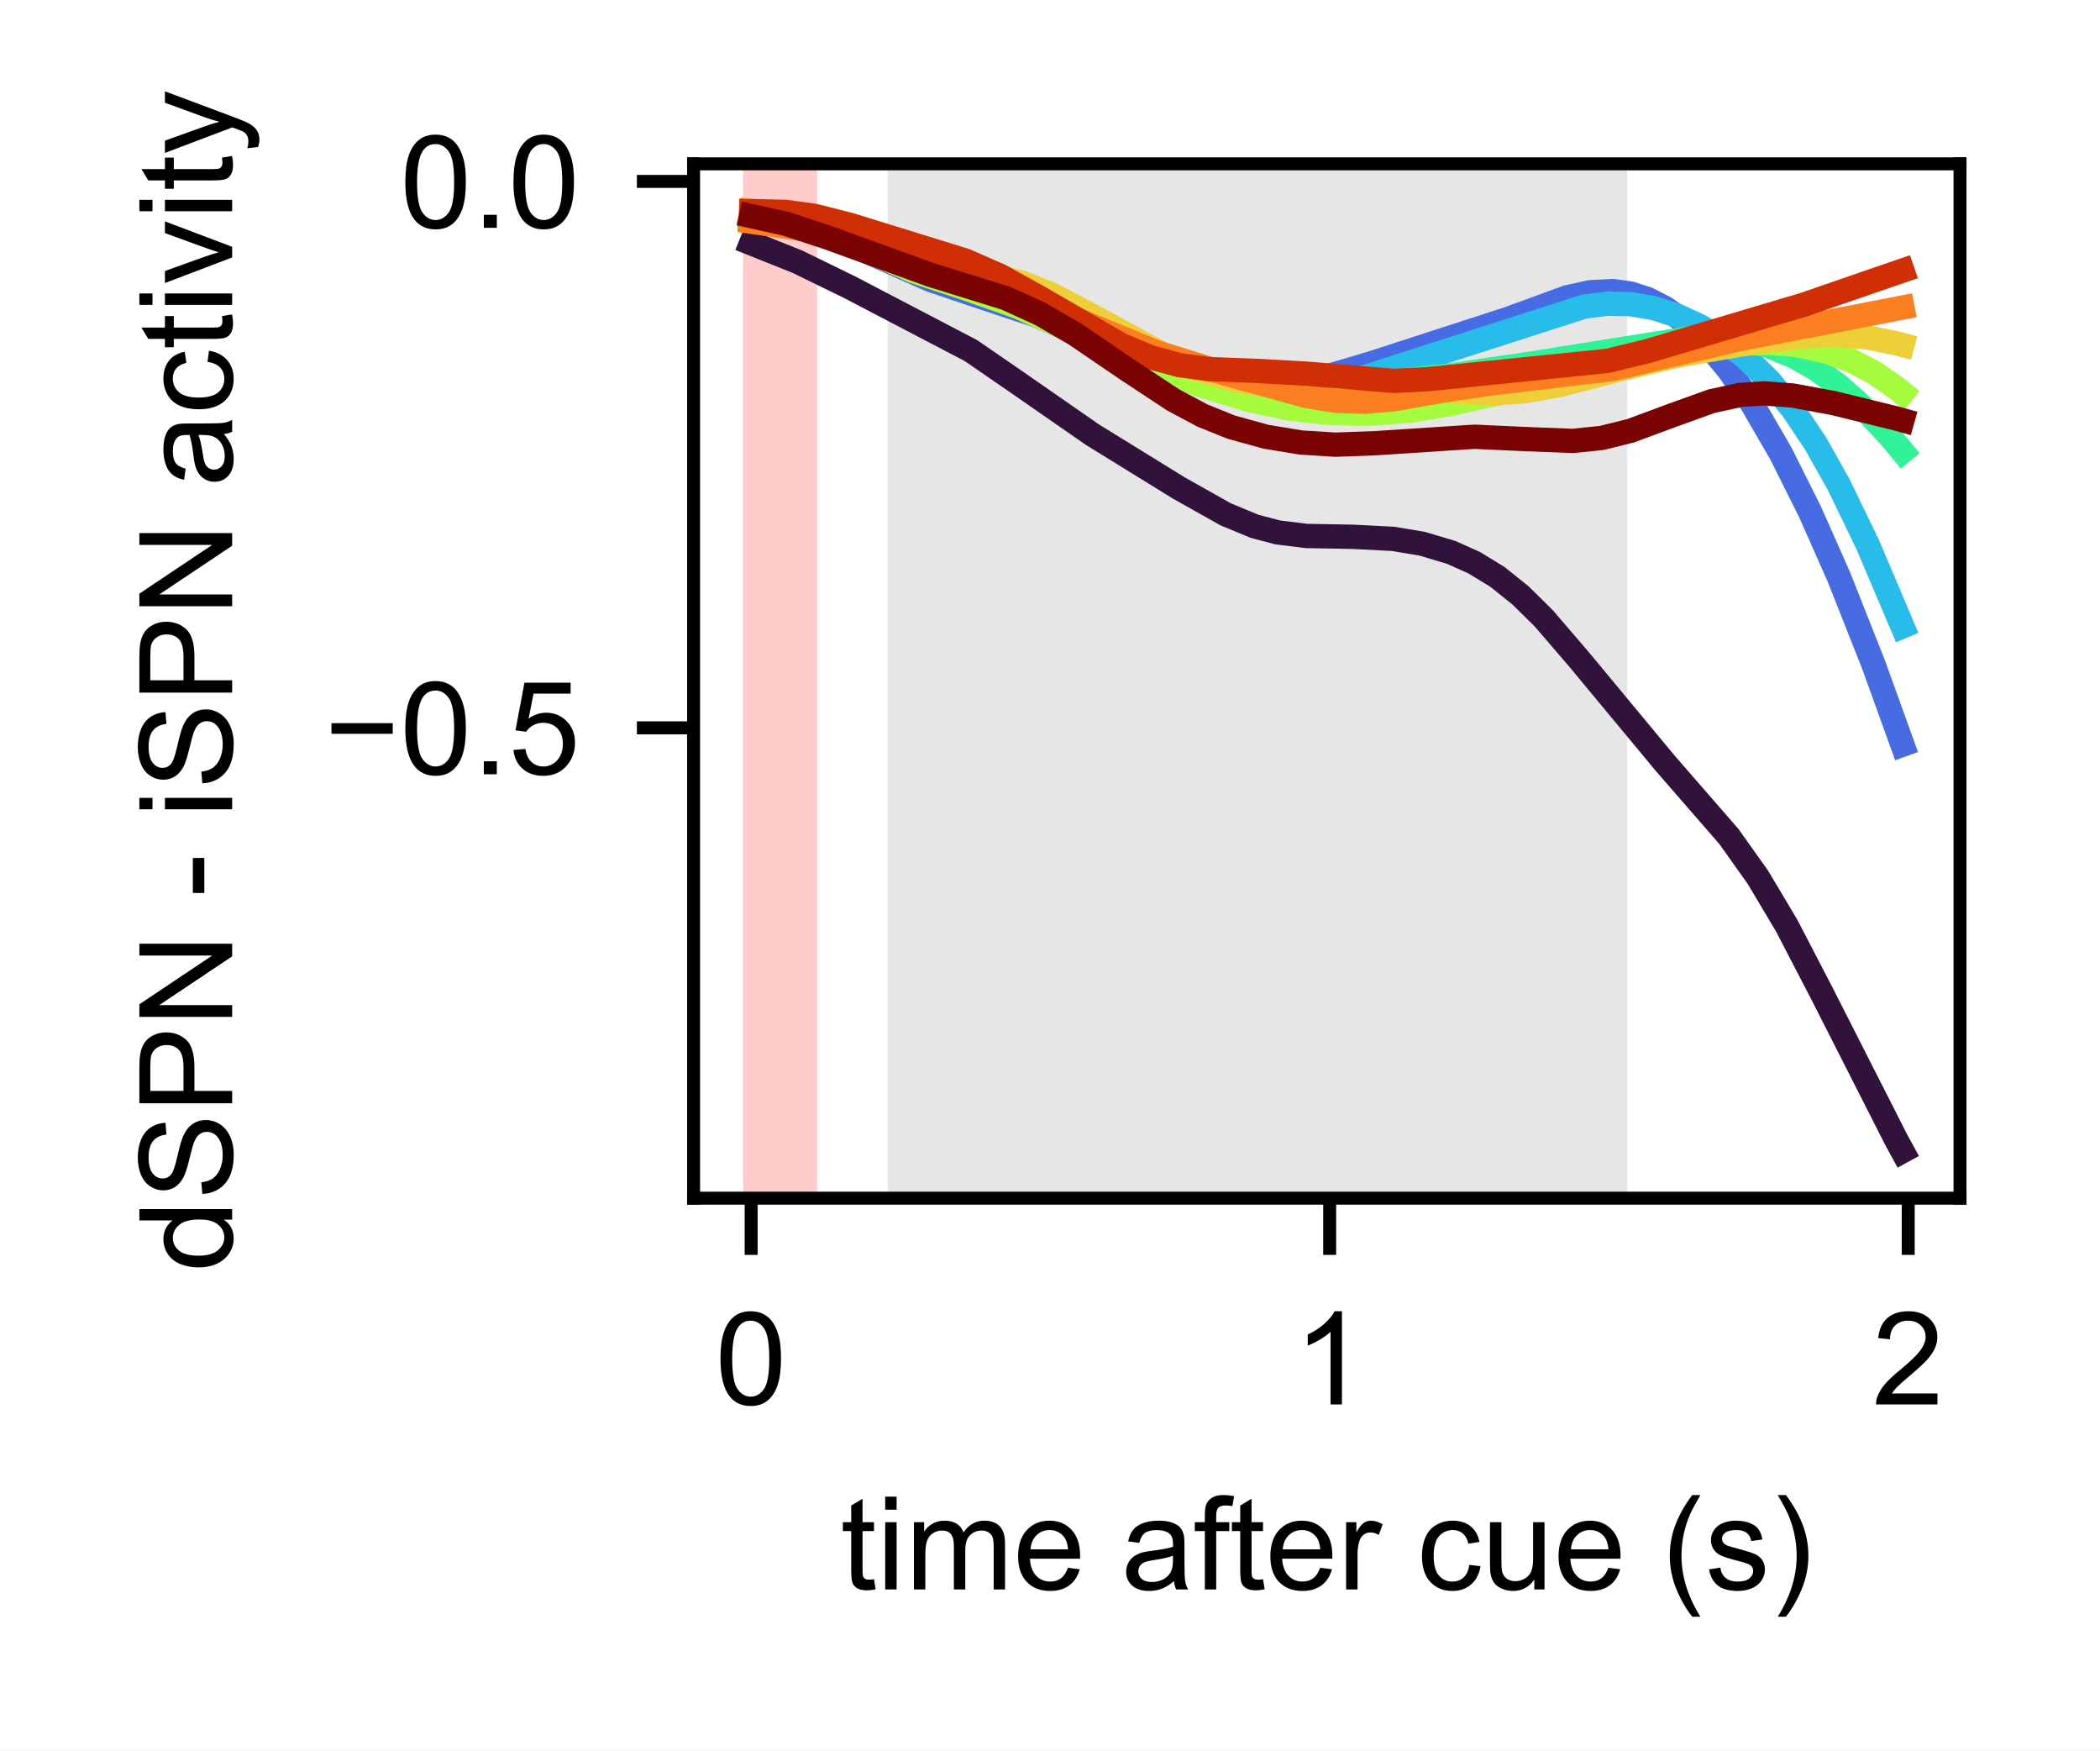
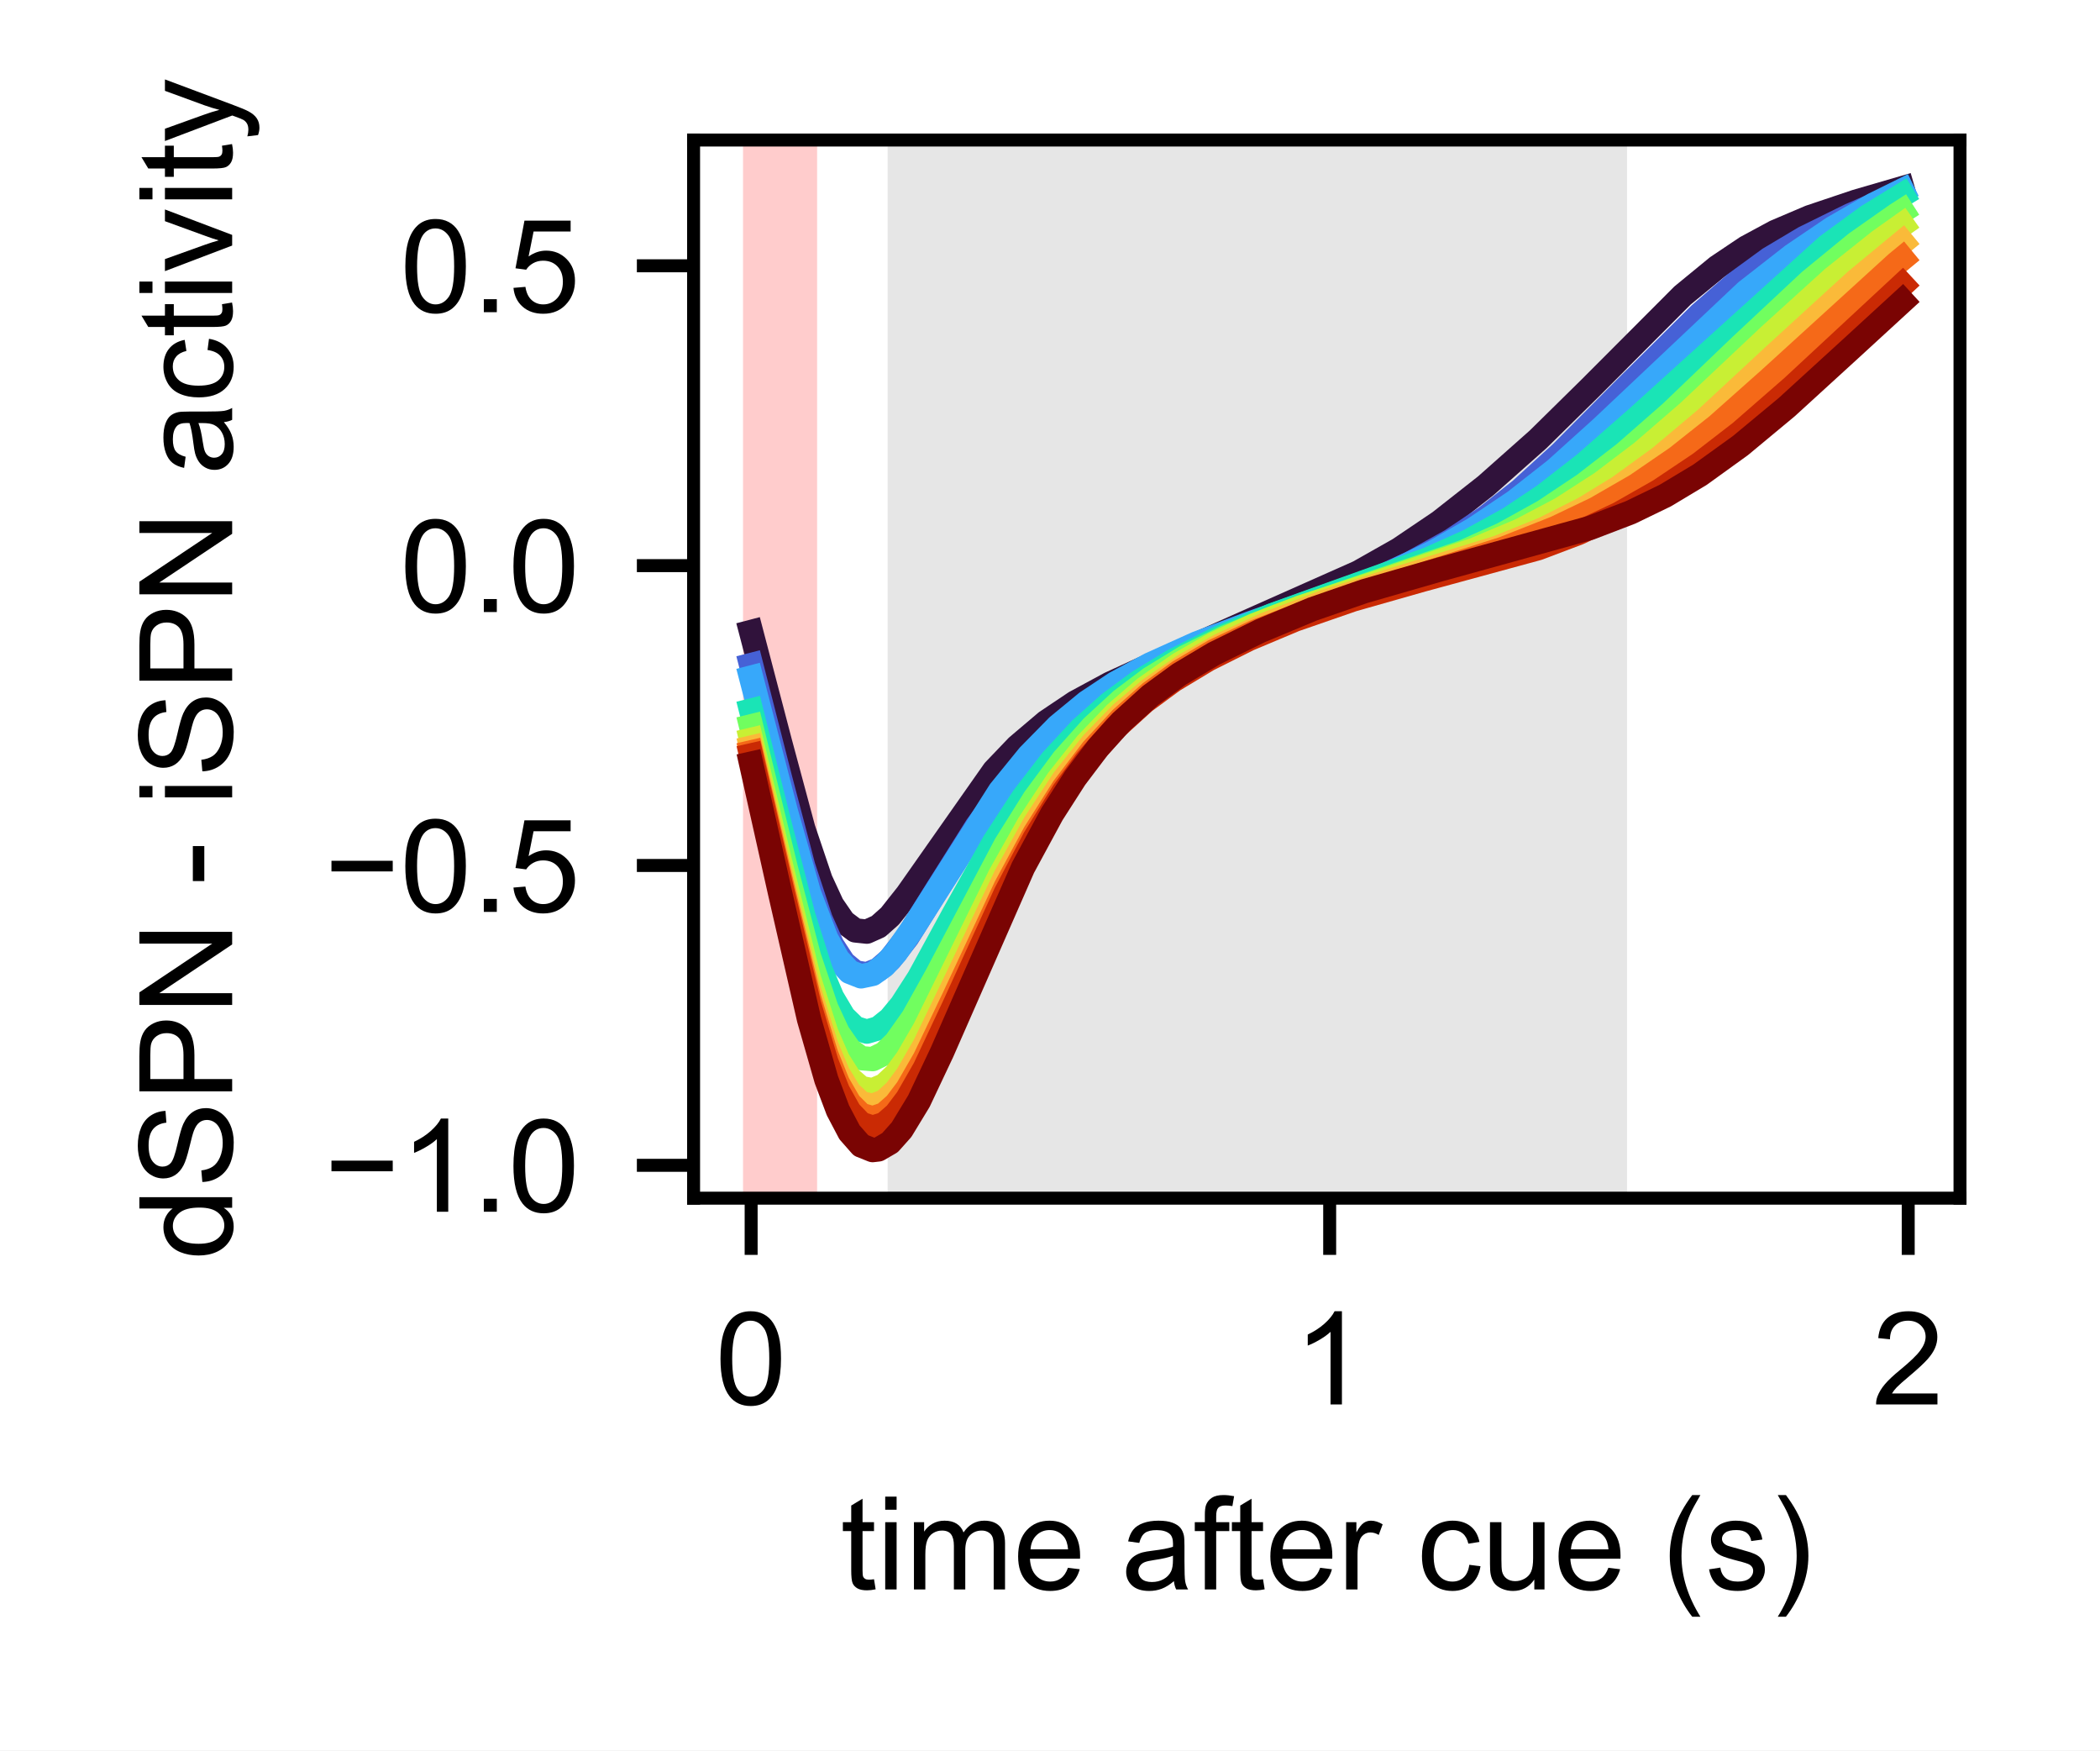
<svg xmlns="http://www.w3.org/2000/svg" xmlns:xlink="http://www.w3.org/1999/xlink" width="129.6pt" height="108pt" viewBox="0 0 129.6 108" version="1.1">
  <defs>
    <style type="text/css">*{stroke-linejoin: round; stroke-linecap: butt}</style>
  </defs>
  <g id="figure_1">
    <g id="patch_1">
      <path d="M 0 108  L 129.6 108  L 129.6 0  L 0 0  z " style="fill: #ffffff" />
    </g>
    <g id="axes_1">
      <g id="patch_2">
-         <path d="M 42.804 73.926  L 120.96 73.926  L 120.96 10.109  L 42.804 10.109  z " style="fill: #ffffff" />
+         <path d="M 42.804 73.926  L 120.96 73.926  L 120.96 8.64  L 42.804 8.64  z " style="fill: #ffffff" />
      </g>
      <g id="patch_3">
-         <path d="M 46.356 73.926  L 49.927 73.926  L 49.927 10.109  L 46.356 10.109  z " clip-path="url(#pf63a417b0a)" style="fill: #ff0000; opacity: 0.2; stroke: #ff0000; stroke-linejoin: miter" />
+         <path d="M 46.356 73.926  L 49.927 73.926  L 49.927 8.64  L 46.356 8.64  z " clip-path="url(#p6ac6e0f941)" style="fill: #ff0000; opacity: 0.2; stroke: #ff0000; stroke-linejoin: miter" />
      </g>
      <g id="patch_4">
-         <path d="M 55.282 73.926  L 99.912 73.926  L 99.912 10.109  L 55.282 10.109  z " clip-path="url(#pf63a417b0a)" style="fill: #808080; opacity: 0.2; stroke: #808080; stroke-linejoin: miter" />
+         <path d="M 55.282 73.926  L 99.912 73.926  L 99.912 8.64  L 55.282 8.64  z " clip-path="url(#p6ac6e0f941)" style="fill: #808080; opacity: 0.2; stroke: #808080; stroke-linejoin: miter" />
      </g>
      <g id="matplotlib.axis_1">
        <g id="xtick_1">
          <g id="line2d_1">
            <defs>
-               <path id="mbc9d93ae0b" d="M 0 0  L 0 3.5  " style="stroke: #000000; stroke-width: 0.8" />
-             </defs>
-             <g>
-               <use xlink:href="#mbc9d93ae0b" x="46.356" y="73.926" style="stroke: #000000; stroke-width: 0.8" />
+               <path id="md2d3ea59e6" d="M 0 0  L 0 3.5  " style="stroke: #000000; stroke-width: 0.8" />
+             </defs>
+             <g>
+               <use xlink:href="#md2d3ea59e6" x="46.356" y="73.926" style="stroke: #000000; stroke-width: 0.8" />
            </g>
          </g>
          <g id="text_1">
            <g transform="translate(44.13193 86.6525) scale(0.08 -0.08)">
              <defs>
                <path id="ArialMT-30" d="M 266 2259  Q 266 3072 433 3567  Q 600 4063 929 4331  Q 1259 4600 1759 4600  Q 2128 4600 2406 4451  Q 2684 4303 2865 4023  Q 3047 3744 3150 3342  Q 3253 2941 3253 2259  Q 3253 1453 3087 958  Q 2922 463 2592 192  Q 2263 -78 1759 -78  Q 1097 -78 719 397  Q 266 969 266 2259  z M 844 2259  Q 844 1131 1108 757  Q 1372 384 1759 384  Q 2147 384 2411 759  Q 2675 1134 2675 2259  Q 2675 3391 2411 3762  Q 2147 4134 1753 4134  Q 1366 4134 1134 3806  Q 844 3388 844 2259  z " transform="scale(0.015625)" />
              </defs>
              <use xlink:href="#ArialMT-30" />
            </g>
          </g>
        </g>
        <g id="xtick_2">
          <g id="line2d_2">
            <g>
-               <use xlink:href="#mbc9d93ae0b" x="82.06" y="73.926" style="stroke: #000000; stroke-width: 0.8" />
+               <use xlink:href="#md2d3ea59e6" x="82.06" y="73.926" style="stroke: #000000; stroke-width: 0.8" />
            </g>
          </g>
          <g id="text_2">
            <g transform="translate(79.83602 86.6525) scale(0.08 -0.08)">
              <defs>
                <path id="ArialMT-31" d="M 2384 0  L 1822 0  L 1822 3584  Q 1619 3391 1289 3197  Q 959 3003 697 2906  L 697 3450  Q 1169 3672 1522 3987  Q 1875 4303 2022 4600  L 2384 4600  L 2384 0  z " transform="scale(0.015625)" />
              </defs>
              <use xlink:href="#ArialMT-31" />
            </g>
          </g>
        </g>
        <g id="xtick_3">
          <g id="line2d_3">
            <g>
-               <use xlink:href="#mbc9d93ae0b" x="117.764" y="73.926" style="stroke: #000000; stroke-width: 0.8" />
+               <use xlink:href="#md2d3ea59e6" x="117.764" y="73.926" style="stroke: #000000; stroke-width: 0.8" />
            </g>
          </g>
          <g id="text_3">
            <g transform="translate(115.5401 86.6525) scale(0.08 -0.08)">
              <defs>
                <path id="ArialMT-32" d="M 3222 541  L 3222 0  L 194 0  Q 188 203 259 391  Q 375 700 629 1000  Q 884 1300 1366 1694  Q 2113 2306 2375 2664  Q 2638 3022 2638 3341  Q 2638 3675 2398 3904  Q 2159 4134 1775 4134  Q 1369 4134 1125 3890  Q 881 3647 878 3216  L 300 3275  Q 359 3922 746 4261  Q 1134 4600 1788 4600  Q 2447 4600 2831 4234  Q 3216 3869 3216 3328  Q 3216 3053 3103 2787  Q 2991 2522 2730 2228  Q 2469 1934 1863 1422  Q 1356 997 1212 845  Q 1069 694 975 541  L 3222 541  z " transform="scale(0.015625)" />
              </defs>
              <use xlink:href="#ArialMT-32" />
            </g>
          </g>
        </g>
        <g id="text_4">
          <g transform="translate(51.87625 98.06625) scale(0.08 -0.08)">
            <defs>
              <path id="ArialMT-74" d="M 1650 503  L 1731 6  Q 1494 -44 1306 -44  Q 1000 -44 831 53  Q 663 150 594 308  Q 525 466 525 972  L 525 2881  L 113 2881  L 113 3319  L 525 3319  L 525 4141  L 1084 4478  L 1084 3319  L 1650 3319  L 1650 2881  L 1084 2881  L 1084 941  Q 1084 700 1114 631  Q 1144 563 1211 522  Q 1278 481 1403 481  Q 1497 481 1650 503  z " transform="scale(0.015625)" />
              <path id="ArialMT-69" d="M 425 3934  L 425 4581  L 988 4581  L 988 3934  L 425 3934  z M 425 0  L 425 3319  L 988 3319  L 988 0  L 425 0  z " transform="scale(0.015625)" />
              <path id="ArialMT-6d" d="M 422 0  L 422 3319  L 925 3319  L 925 2853  Q 1081 3097 1340 3245  Q 1600 3394 1931 3394  Q 2300 3394 2536 3241  Q 2772 3088 2869 2813  Q 3263 3394 3894 3394  Q 4388 3394 4653 3120  Q 4919 2847 4919 2278  L 4919 0  L 4359 0  L 4359 2091  Q 4359 2428 4304 2576  Q 4250 2725 4106 2815  Q 3963 2906 3769 2906  Q 3419 2906 3187 2673  Q 2956 2441 2956 1928  L 2956 0  L 2394 0  L 2394 2156  Q 2394 2531 2256 2718  Q 2119 2906 1806 2906  Q 1569 2906 1367 2781  Q 1166 2656 1075 2415  Q 984 2175 984 1722  L 984 0  L 422 0  z " transform="scale(0.015625)" />
              <path id="ArialMT-65" d="M 2694 1069  L 3275 997  Q 3138 488 2766 206  Q 2394 -75 1816 -75  Q 1088 -75 661 373  Q 234 822 234 1631  Q 234 2469 665 2931  Q 1097 3394 1784 3394  Q 2450 3394 2872 2941  Q 3294 2488 3294 1666  Q 3294 1616 3291 1516  L 816 1516  Q 847 969 1125 678  Q 1403 388 1819 388  Q 2128 388 2347 550  Q 2566 713 2694 1069  z M 847 1978  L 2700 1978  Q 2663 2397 2488 2606  Q 2219 2931 1791 2931  Q 1403 2931 1139 2672  Q 875 2413 847 1978  z " transform="scale(0.015625)" />
              <path id="ArialMT-20" transform="scale(0.015625)" />
              <path id="ArialMT-61" d="M 2588 409  Q 2275 144 1986 34  Q 1697 -75 1366 -75  Q 819 -75 525 192  Q 231 459 231 875  Q 231 1119 342 1320  Q 453 1522 633 1644  Q 813 1766 1038 1828  Q 1203 1872 1538 1913  Q 2219 1994 2541 2106  Q 2544 2222 2544 2253  Q 2544 2597 2384 2738  Q 2169 2928 1744 2928  Q 1347 2928 1158 2789  Q 969 2650 878 2297  L 328 2372  Q 403 2725 575 2942  Q 747 3159 1072 3276  Q 1397 3394 1825 3394  Q 2250 3394 2515 3294  Q 2781 3194 2906 3042  Q 3031 2891 3081 2659  Q 3109 2516 3109 2141  L 3109 1391  Q 3109 606 3145 398  Q 3181 191 3288 0  L 2700 0  Q 2613 175 2588 409  z M 2541 1666  Q 2234 1541 1622 1453  Q 1275 1403 1131 1340  Q 988 1278 909 1158  Q 831 1038 831 891  Q 831 666 1001 516  Q 1172 366 1500 366  Q 1825 366 2078 508  Q 2331 650 2450 897  Q 2541 1088 2541 1459  L 2541 1666  z " transform="scale(0.015625)" />
              <path id="ArialMT-66" d="M 556 0  L 556 2881  L 59 2881  L 59 3319  L 556 3319  L 556 3672  Q 556 4006 616 4169  Q 697 4388 901 4523  Q 1106 4659 1475 4659  Q 1713 4659 2000 4603  L 1916 4113  Q 1741 4144 1584 4144  Q 1328 4144 1222 4034  Q 1116 3925 1116 3625  L 1116 3319  L 1763 3319  L 1763 2881  L 1116 2881  L 1116 0  L 556 0  z " transform="scale(0.015625)" />
              <path id="ArialMT-72" d="M 416 0  L 416 3319  L 922 3319  L 922 2816  Q 1116 3169 1280 3281  Q 1444 3394 1641 3394  Q 1925 3394 2219 3213  L 2025 2691  Q 1819 2813 1613 2813  Q 1428 2813 1281 2702  Q 1134 2591 1072 2394  Q 978 2094 978 1738  L 978 0  L 416 0  z " transform="scale(0.015625)" />
              <path id="ArialMT-63" d="M 2588 1216  L 3141 1144  Q 3050 572 2676 248  Q 2303 -75 1759 -75  Q 1078 -75 664 370  Q 250 816 250 1647  Q 250 2184 428 2587  Q 606 2991 970 3192  Q 1334 3394 1763 3394  Q 2303 3394 2647 3120  Q 2991 2847 3088 2344  L 2541 2259  Q 2463 2594 2264 2762  Q 2066 2931 1784 2931  Q 1359 2931 1093 2626  Q 828 2322 828 1663  Q 828 994 1084 691  Q 1341 388 1753 388  Q 2084 388 2306 591  Q 2528 794 2588 1216  z " transform="scale(0.015625)" />
              <path id="ArialMT-75" d="M 2597 0  L 2597 488  Q 2209 -75 1544 -75  Q 1250 -75 995 37  Q 741 150 617 320  Q 494 491 444 738  Q 409 903 409 1263  L 409 3319  L 972 3319  L 972 1478  Q 972 1038 1006 884  Q 1059 663 1231 536  Q 1403 409 1656 409  Q 1909 409 2131 539  Q 2353 669 2445 892  Q 2538 1116 2538 1541  L 2538 3319  L 3100 3319  L 3100 0  L 2597 0  z " transform="scale(0.015625)" />
              <path id="ArialMT-28" d="M 1497 -1347  Q 1031 -759 709 28  Q 388 816 388 1659  Q 388 2403 628 3084  Q 909 3875 1497 4659  L 1900 4659  Q 1522 4009 1400 3731  Q 1209 3300 1100 2831  Q 966 2247 966 1656  Q 966 153 1900 -1347  L 1497 -1347  z " transform="scale(0.015625)" />
              <path id="ArialMT-73" d="M 197 991  L 753 1078  Q 800 744 1014 566  Q 1228 388 1613 388  Q 2000 388 2187 545  Q 2375 703 2375 916  Q 2375 1106 2209 1216  Q 2094 1291 1634 1406  Q 1016 1563 777 1677  Q 538 1791 414 1992  Q 291 2194 291 2438  Q 291 2659 392 2848  Q 494 3038 669 3163  Q 800 3259 1026 3326  Q 1253 3394 1513 3394  Q 1903 3394 2198 3281  Q 2494 3169 2634 2976  Q 2775 2784 2828 2463  L 2278 2388  Q 2241 2644 2061 2787  Q 1881 2931 1553 2931  Q 1166 2931 1000 2803  Q 834 2675 834 2503  Q 834 2394 903 2306  Q 972 2216 1119 2156  Q 1203 2125 1616 2013  Q 2213 1853 2448 1751  Q 2684 1650 2818 1456  Q 2953 1263 2953 975  Q 2953 694 2789 445  Q 2625 197 2315 61  Q 2006 -75 1616 -75  Q 969 -75 630 194  Q 291 463 197 991  z " transform="scale(0.015625)" />
              <path id="ArialMT-29" d="M 791 -1347  L 388 -1347  Q 1322 153 1322 1656  Q 1322 2244 1188 2822  Q 1081 3291 891 3722  Q 769 4003 388 4659  L 791 4659  Q 1378 3875 1659 3084  Q 1900 2403 1900 1659  Q 1900 816 1576 28  Q 1253 -759 791 -1347  z " transform="scale(0.015625)" />
            </defs>
            <use xlink:href="#ArialMT-74" />
            <use xlink:href="#ArialMT-69" transform="translate(27.7832 0)" />
            <use xlink:href="#ArialMT-6d" transform="translate(50 0)" />
            <use xlink:href="#ArialMT-65" transform="translate(133.3008 0)" />
            <use xlink:href="#ArialMT-20" transform="translate(188.916 0)" />
            <use xlink:href="#ArialMT-61" transform="translate(216.6992 0)" />
            <use xlink:href="#ArialMT-66" transform="translate(272.3145 0)" />
            <use xlink:href="#ArialMT-74" transform="translate(300.0977 0)" />
            <use xlink:href="#ArialMT-65" transform="translate(327.8809 0)" />
            <use xlink:href="#ArialMT-72" transform="translate(383.4961 0)" />
            <use xlink:href="#ArialMT-20" transform="translate(416.7969 0)" />
            <use xlink:href="#ArialMT-63" transform="translate(444.5801 0)" />
            <use xlink:href="#ArialMT-75" transform="translate(494.5801 0)" />
            <use xlink:href="#ArialMT-65" transform="translate(550.1953 0)" />
            <use xlink:href="#ArialMT-20" transform="translate(605.8105 0)" />
            <use xlink:href="#ArialMT-28" transform="translate(633.5938 0)" />
            <use xlink:href="#ArialMT-73" transform="translate(666.8945 0)" />
            <use xlink:href="#ArialMT-29" transform="translate(716.8945 0)" />
          </g>
        </g>
      </g>
      <g id="matplotlib.axis_2">
        <g id="ytick_1">
          <g id="line2d_4">
            <defs>
-               <path id="m8809767bbf" d="M 0 0  L -3.5 0  " style="stroke: #000000; stroke-width: 0.8" />
-             </defs>
-             <g>
-               <use xlink:href="#m8809767bbf" x="42.804" y="44.908" style="stroke: #000000; stroke-width: 0.8" />
+               <path id="m519d522869" d="M 0 0  L -3.5 0  " style="stroke: #000000; stroke-width: 0.8" />
+             </defs>
+             <g>
+               <use xlink:href="#m519d522869" x="42.804" y="71.899" style="stroke: #000000; stroke-width: 0.8" />
            </g>
          </g>
          <g id="text_5">
-             <g transform="translate(20.01125 47.77092) scale(0.08 -0.08)">
+             <g transform="translate(20.01125 74.76216) scale(0.08 -0.08)">
              <defs>
                <path id="ArialMT-2212" d="M 3381 1997  L 356 1997  L 356 2522  L 3381 2522  L 3381 1997  z " transform="scale(0.015625)" />
                <path id="ArialMT-2e" d="M 581 0  L 581 641  L 1222 641  L 1222 0  L 581 0  z " transform="scale(0.015625)" />
+               </defs>
+               <use xlink:href="#ArialMT-2212" />
+               <use xlink:href="#ArialMT-31" transform="translate(58.39844 0)" />
+               <use xlink:href="#ArialMT-2e" transform="translate(114.0137 0)" />
+               <use xlink:href="#ArialMT-30" transform="translate(141.7969 0)" />
+             </g>
+           </g>
+         </g>
+         <g id="ytick_2">
+           <g id="line2d_5">
+             <g>
+               <use xlink:href="#m519d522869" x="42.804" y="53.399" style="stroke: #000000; stroke-width: 0.8" />
+             </g>
+           </g>
+           <g id="text_6">
+             <g transform="translate(20.01125 56.26186) scale(0.08 -0.08)">
+               <defs>
                <path id="ArialMT-35" d="M 266 1200  L 856 1250  Q 922 819 1161 601  Q 1400 384 1738 384  Q 2144 384 2425 690  Q 2706 997 2706 1503  Q 2706 1984 2436 2262  Q 2166 2541 1728 2541  Q 1456 2541 1237 2417  Q 1019 2294 894 2097  L 366 2166  L 809 4519  L 3088 4519  L 3088 3981  L 1259 3981  L 1013 2750  Q 1425 3038 1878 3038  Q 2478 3038 2890 2622  Q 3303 2206 3303 1553  Q 3303 931 2941 478  Q 2500 -78 1738 -78  Q 1113 -78 717 272  Q 322 622 266 1200  z " transform="scale(0.015625)" />
              </defs>
              <use xlink:href="#ArialMT-2212" />
              <use xlink:href="#ArialMT-30" transform="translate(58.39844 0)" />
              <use xlink:href="#ArialMT-2e" transform="translate(114.0137 0)" />
              <use xlink:href="#ArialMT-35" transform="translate(141.7969 0)" />
            </g>
          </g>
        </g>
-         <g id="ytick_2">
-           <g id="line2d_5">
-             <g>
-               <use xlink:href="#m8809767bbf" x="42.804" y="11.192" style="stroke: #000000; stroke-width: 0.8" />
-             </g>
-           </g>
-           <g id="text_6">
-             <g transform="translate(24.68375 14.05484) scale(0.08 -0.08)">
+         <g id="ytick_3">
+           <g id="line2d_6">
+             <g>
+               <use xlink:href="#m519d522869" x="42.804" y="34.898" style="stroke: #000000; stroke-width: 0.8" />
+             </g>
+           </g>
+           <g id="text_7">
+             <g transform="translate(24.68375 37.76155) scale(0.08 -0.08)">
              <use xlink:href="#ArialMT-30" />
              <use xlink:href="#ArialMT-2e" transform="translate(55.61523 0)" />
              <use xlink:href="#ArialMT-30" transform="translate(83.39844 0)" />
            </g>
          </g>
        </g>
-         <g id="text_7">
-           <g transform="translate(14.3275 78.47055) rotate(-90) scale(0.08 -0.08)">
+         <g id="ytick_4">
+           <g id="line2d_7">
+             <g>
+               <use xlink:href="#m519d522869" x="42.804" y="16.398" style="stroke: #000000; stroke-width: 0.8" />
+             </g>
+           </g>
+           <g id="text_8">
+             <g transform="translate(24.68375 19.26124) scale(0.08 -0.08)">
+               <use xlink:href="#ArialMT-30" />
+               <use xlink:href="#ArialMT-2e" transform="translate(55.61523 0)" />
+               <use xlink:href="#ArialMT-35" transform="translate(83.39844 0)" />
+             </g>
+           </g>
+         </g>
+         <g id="text_9">
+           <g transform="translate(14.3275 77.73625) rotate(-90) scale(0.08 -0.08)">
            <defs>
              <path id="ArialMT-64" d="M 2575 0  L 2575 419  Q 2259 -75 1647 -75  Q 1250 -75 917 144  Q 584 363 401 755  Q 219 1147 219 1656  Q 219 2153 384 2558  Q 550 2963 881 3178  Q 1213 3394 1622 3394  Q 1922 3394 2156 3267  Q 2391 3141 2538 2938  L 2538 4581  L 3097 4581  L 3097 0  L 2575 0  z M 797 1656  Q 797 1019 1065 703  Q 1334 388 1700 388  Q 2069 388 2326 689  Q 2584 991 2584 1609  Q 2584 2291 2321 2609  Q 2059 2928 1675 2928  Q 1300 2928 1048 2622  Q 797 2316 797 1656  z " transform="scale(0.015625)" />
              <path id="ArialMT-53" d="M 288 1472  L 859 1522  Q 900 1178 1048 958  Q 1197 738 1509 602  Q 1822 466 2213 466  Q 2559 466 2825 569  Q 3091 672 3220 851  Q 3350 1031 3350 1244  Q 3350 1459 3225 1620  Q 3100 1781 2813 1891  Q 2628 1963 1997 2114  Q 1366 2266 1113 2400  Q 784 2572 623 2826  Q 463 3081 463 3397  Q 463 3744 659 4045  Q 856 4347 1234 4503  Q 1613 4659 2075 4659  Q 2584 4659 2973 4495  Q 3363 4331 3572 4012  Q 3781 3694 3797 3291  L 3216 3247  Q 3169 3681 2898 3903  Q 2628 4125 2100 4125  Q 1550 4125 1298 3923  Q 1047 3722 1047 3438  Q 1047 3191 1225 3031  Q 1400 2872 2139 2705  Q 2878 2538 3153 2413  Q 3553 2228 3743 1945  Q 3934 1663 3934 1294  Q 3934 928 3725 604  Q 3516 281 3123 101  Q 2731 -78 2241 -78  Q 1619 -78 1198 103  Q 778 284 539 648  Q 300 1013 288 1472  z " transform="scale(0.015625)" />
              <path id="ArialMT-50" d="M 494 0  L 494 4581  L 2222 4581  Q 2678 4581 2919 4538  Q 3256 4481 3484 4323  Q 3713 4166 3852 3881  Q 3991 3597 3991 3256  Q 3991 2672 3619 2267  Q 3247 1863 2275 1863  L 1100 1863  L 1100 0  L 494 0  z M 1100 2403  L 2284 2403  Q 2872 2403 3119 2622  Q 3366 2841 3366 3238  Q 3366 3525 3220 3729  Q 3075 3934 2838 4000  Q 2684 4041 2272 4041  L 1100 4041  L 1100 2403  z " transform="scale(0.015625)" />
              <path id="ArialMT-4e" d="M 488 0  L 488 4581  L 1109 4581  L 3516 984  L 3516 4581  L 4097 4581  L 4097 0  L 3475 0  L 1069 3600  L 1069 0  L 488 0  z " transform="scale(0.015625)" />
              <path id="ArialMT-2d" d="M 203 1375  L 203 1941  L 1931 1941  L 1931 1375  L 203 1375  z " transform="scale(0.015625)" />
              <path id="ArialMT-76" d="M 1344 0  L 81 3319  L 675 3319  L 1388 1331  Q 1503 1009 1600 663  Q 1675 925 1809 1294  L 2547 3319  L 3125 3319  L 1869 0  L 1344 0  z " transform="scale(0.015625)" />
              <path id="ArialMT-79" d="M 397 -1278  L 334 -750  Q 519 -800 656 -800  Q 844 -800 956 -737  Q 1069 -675 1141 -563  Q 1194 -478 1313 -144  Q 1328 -97 1363 -6  L 103 3319  L 709 3319  L 1400 1397  Q 1534 1031 1641 628  Q 1738 1016 1872 1384  L 2581 3319  L 3144 3319  L 1881 -56  Q 1678 -603 1566 -809  Q 1416 -1088 1222 -1217  Q 1028 -1347 759 -1347  Q 597 -1347 397 -1278  z " transform="scale(0.015625)" />
            </defs>
            <use xlink:href="#ArialMT-64" />
            <use xlink:href="#ArialMT-53" transform="translate(55.61523 0)" />
            <use xlink:href="#ArialMT-50" transform="translate(122.3145 0)" />
            <use xlink:href="#ArialMT-4e" transform="translate(189.0137 0)" />
            <use xlink:href="#ArialMT-20" transform="translate(261.2305 0)" />
            <use xlink:href="#ArialMT-2d" transform="translate(289.0137 0)" />
            <use xlink:href="#ArialMT-20" transform="translate(322.3145 0)" />
            <use xlink:href="#ArialMT-69" transform="translate(350.0977 0)" />
            <use xlink:href="#ArialMT-53" transform="translate(372.3145 0)" />
            <use xlink:href="#ArialMT-50" transform="translate(439.0137 0)" />
            <use xlink:href="#ArialMT-4e" transform="translate(505.7129 0)" />
            <use xlink:href="#ArialMT-20" transform="translate(577.9297 0)" />
            <use xlink:href="#ArialMT-61" transform="translate(605.7129 0)" />
            <use xlink:href="#ArialMT-63" transform="translate(661.3281 0)" />
            <use xlink:href="#ArialMT-74" transform="translate(711.3281 0)" />
            <use xlink:href="#ArialMT-69" transform="translate(739.1113 0)" />
            <use xlink:href="#ArialMT-76" transform="translate(761.3281 0)" />
            <use xlink:href="#ArialMT-69" transform="translate(811.3281 0)" />
            <use xlink:href="#ArialMT-74" transform="translate(833.5449 0)" />
            <use xlink:href="#ArialMT-79" transform="translate(861.3281 0)" />
          </g>
        </g>
      </g>
-       <g id="line2d_6">
-         <path d="M 46.356 15.005  L 49.213 16.148  L 52.426 17.716  L 59.924 21.633  L 62.78 23.599  L 67.422 26.821  L 72.777 30.123  L 75.634 31.73  L 77.419 32.471  L 78.847 32.849  L 80.632 33.069  L 83.489 33.119  L 85.988 33.249  L 87.773 33.548  L 89.558 34.081  L 90.986 34.721  L 92.415 35.596  L 93.843 36.741  L 95.271 38.15  L 97.413 40.642  L 102.769 47.095  L 106.696 51.609  L 108.481 54.118  L 110.267 57.114  L 112.409 61.239  L 117.05 70.373  L 117.407 71.025  L 117.407 71.025  " clip-path="url(#pf63a417b0a)" style="fill: none; stroke: #30123b; stroke-width: 1.5; stroke-linecap: square" />
-       </g>
-       <g id="line2d_7">
-         <path d="M 46.356 13.23  L 48.856 13.745  L 50.998 14.441  L 53.497 15.53  L 57.425 17.27  L 60.281 18.235  L 63.851 19.422  L 66.351 20.497  L 72.063 23.088  L 73.848 23.629  L 75.634 23.942  L 77.419 24.007  L 79.204 23.836  L 81.346 23.385  L 84.56 22.438  L 93.129 19.656  L 96.699 18.348  L 98.127 18.031  L 99.555 17.961  L 100.627 18.111  L 101.698 18.457  L 102.769 19.009  L 103.84 19.772  L 105.268 21.117  L 106.696 22.834  L 108.124 24.912  L 109.91 27.99  L 111.695 31.56  L 113.48 35.586  L 115.622 40.998  L 117.407 45.95  L 117.407 45.95  " clip-path="url(#pf63a417b0a)" style="fill: none; stroke: #466be3; stroke-width: 1.5; stroke-linecap: square" />
-       </g>
      <g id="line2d_8">
-         <path d="M 46.356 13.438  L 48.856 13.849  L 50.641 14.338  L 53.14 15.283  L 56.353 16.461  L 59.567 17.307  L 62.066 18.058  L 64.208 18.979  L 66.708 20.338  L 70.278 22.301  L 72.42 23.21  L 74.205 23.753  L 76.348 24.154  L 78.49 24.293  L 80.275 24.194  L 82.06 23.884  L 84.203 23.278  L 97.77 18.917  L 99.198 18.739  L 100.627 18.766  L 102.055 19.01  L 103.483 19.465  L 104.911 20.123  L 106.339 20.989  L 107.767 22.094  L 109.196 23.489  L 110.624 25.235  L 112.052 27.373  L 113.48 29.912  L 115.265 33.605  L 117.407 38.647  L 117.407 38.647  " clip-path="url(#pf63a417b0a)" style="fill: none; stroke: #28bceb; stroke-width: 1.5; stroke-linecap: square" />
+         <path d="M 46.356 38.991  L 48.142 45.809  L 49.57 51.117  L 50.641 54.288  L 51.355 55.832  L 52.069 56.87  L 52.783 57.406  L 53.497 57.481  L 54.211 57.16  L 54.925 56.525  L 55.996 55.173  L 61.352 47.549  L 62.78 46.056  L 64.565 44.543  L 66.351 43.347  L 68.493 42.189  L 72.063 40.549  L 83.846 35.313  L 86.345 33.898  L 88.844 32.211  L 91.7 29.967  L 94.914 27.115  L 98.127 23.953  L 103.84 18.228  L 105.982 16.471  L 107.767 15.274  L 109.553 14.31  L 111.695 13.399  L 114.551 12.439  L 117.407 11.608  L 117.407 11.608  " clip-path="url(#p6ac6e0f941)" style="fill: none; stroke: #30123b; stroke-width: 1.5; stroke-linecap: square" />
      </g>
      <g id="line2d_9">
-         <path d="M 46.356 13.585  L 48.856 13.938  L 50.998 14.49  L 54.568 15.745  L 58.853 17.141  L 61.709 18.163  L 64.565 19.459  L 70.635 22.362  L 73.134 23.238  L 75.277 23.737  L 77.419 23.986  L 79.918 24.01  L 83.489 23.78  L 89.558 23.155  L 94.557 22.419  L 104.197 20.882  L 105.982 20.84  L 107.767 21.026  L 109.196 21.381  L 110.624 21.95  L 112.052 22.751  L 113.48 23.794  L 114.908 25.074  L 116.693 26.993  L 117.407 27.857  L 117.407 27.857  " clip-path="url(#pf63a417b0a)" style="fill: none; stroke: #32f298; stroke-width: 1.5; stroke-linecap: square" />
+         <path d="M 46.356 41.032  L 48.142 48.02  L 49.57 53.446  L 50.641 56.705  L 51.355 58.309  L 52.069 59.405  L 52.783 59.995  L 53.497 60.113  L 54.211 59.822  L 54.925 59.2  L 55.996 57.823  L 57.782 54.958  L 60.281 50.984  L 62.066 48.574  L 63.851 46.552  L 65.637 44.874  L 67.422 43.49  L 69.564 42.135  L 72.063 40.829  L 75.277 39.403  L 79.204 37.925  L 84.203 36.054  L 87.059 34.747  L 89.558 33.357  L 91.7 31.924  L 93.843 30.234  L 96.342 27.955  L 100.269 23.999  L 104.911 19.386  L 107.053 17.53  L 109.196 15.967  L 111.338 14.691  L 114.194 13.282  L 117.407 11.882  L 117.407 11.882  " clip-path="url(#p6ac6e0f941)" style="fill: none; stroke: #4661d6; stroke-width: 1.5; stroke-linecap: square" />
      </g>
      <g id="line2d_10">
-         <path d="M 46.356 13.259  L 48.499 13.592  L 50.284 14.109  L 52.426 15.005  L 56.353 16.721  L 59.567 17.785  L 62.78 18.918  L 65.637 20.201  L 70.635 22.495  L 73.848 23.695  L 77.062 24.67  L 79.561 25.204  L 82.06 25.488  L 84.56 25.525  L 87.059 25.33  L 89.558 24.915  L 96.342 23.413  L 107.053 21.209  L 109.196 21.141  L 110.981 21.305  L 112.766 21.706  L 114.194 22.228  L 115.622 22.964  L 117.05 23.953  L 117.407 24.244  L 117.407 24.244  " clip-path="url(#pf63a417b0a)" style="fill: none; stroke: #a4fc3c; stroke-width: 1.5; stroke-linecap: square" />
+         <path d="M 46.356 41.806  L 48.499 50.074  L 49.927 55.108  L 50.998 57.919  L 51.712 59.191  L 52.426 59.958  L 53.14 60.24  L 53.854 60.089  L 54.568 59.577  L 55.282 58.785  L 56.353 57.246  L 61.709 48.816  L 63.494 46.624  L 65.279 44.807  L 67.065 43.337  L 68.85 42.152  L 70.992 40.992  L 73.848 39.705  L 77.062 38.49  L 85.631 35.44  L 88.487 34.065  L 90.986 32.628  L 93.486 30.947  L 95.985 28.986  L 98.841 26.411  L 107.767 17.988  L 110.624 15.758  L 113.123 14.065  L 115.622 12.63  L 117.407 11.748  L 117.407 11.748  " clip-path="url(#p6ac6e0f941)" style="fill: none; stroke: #37a8fa; stroke-width: 1.5; stroke-linecap: square" />
      </g>
      <g id="line2d_11">
-         <path d="M 46.356 13.009  L 48.856 13.428  L 50.998 14.025  L 57.425 16.106  L 63.137 17.461  L 64.922 18.187  L 67.065 19.304  L 72.063 22.024  L 74.205 22.882  L 76.348 23.477  L 78.49 23.802  L 80.632 23.888  L 86.702 23.961  L 92.058 24.291  L 94.2 24.128  L 96.342 23.738  L 99.912 22.803  L 103.483 21.943  L 107.41 21.258  L 111.338 20.744  L 113.48 20.673  L 115.265 20.826  L 117.05 21.185  L 117.407 21.28  L 117.407 21.28  " clip-path="url(#pf63a417b0a)" style="fill: none; stroke: #eecf3a; stroke-width: 1.5; stroke-linecap: square" />
+         <path d="M 46.356 43.841  L 48.142 50.955  L 49.57 56.478  L 50.641 59.844  L 51.355 61.539  L 52.069 62.737  L 52.783 63.432  L 53.497 63.649  L 54.211 63.438  L 54.925 62.866  L 55.639 62.008  L 56.71 60.345  L 58.853 56.418  L 61.352 51.963  L 63.137 49.225  L 64.922 46.906  L 66.708 44.977  L 68.493 43.386  L 70.278 42.071  L 72.42 40.766  L 75.277 39.33  L 78.49 37.968  L 82.417 36.554  L 88.13 34.51  L 90.629 33.392  L 93.129 32.015  L 95.271 30.587  L 97.77 28.647  L 100.984 25.831  L 112.766 15.174  L 115.265 13.348  L 117.407 12.031  L 117.407 12.031  " clip-path="url(#p6ac6e0f941)" style="fill: none; stroke: #1ae4b6; stroke-width: 1.5; stroke-linecap: square" />
      </g>
      <g id="line2d_12">
-         <path d="M 46.356 13.682  L 49.57 14.137  L 52.069 14.729  L 58.853 16.697  L 61.709 17.769  L 71.349 21.728  L 75.634 23.056  L 80.632 24.439  L 82.417 24.727  L 84.203 24.792  L 85.988 24.639  L 89.201 24.074  L 92.058 23.651  L 99.555 22.763  L 103.126 21.909  L 107.41 20.909  L 117.407 18.976  L 117.407 18.976  " clip-path="url(#pf63a417b0a)" style="fill: none; stroke: #fb7e21; stroke-width: 1.5; stroke-linecap: square" />
+         <path d="M 46.356 44.812  L 48.499 53.579  L 49.927 59.027  L 50.998 62.204  L 51.712 63.737  L 52.426 64.762  L 53.14 65.287  L 53.854 65.347  L 54.568 64.997  L 55.282 64.307  L 56.353 62.794  L 57.782 60.235  L 62.066 52.118  L 63.851 49.27  L 65.637 46.855  L 67.422 44.851  L 69.207 43.208  L 70.992 41.862  L 73.134 40.549  L 75.634 39.315  L 78.847 38.012  L 83.489 36.394  L 90.272 34.074  L 92.772 32.949  L 95.271 31.564  L 97.77 29.899  L 100.269 27.963  L 103.126 25.459  L 107.41 21.356  L 111.695 17.347  L 114.551 15.006  L 117.05 13.251  L 117.407 13.022  L 117.407 13.022  " clip-path="url(#p6ac6e0f941)" style="fill: none; stroke: #71fe5f; stroke-width: 1.5; stroke-linecap: square" />
      </g>
      <g id="line2d_13">
-         <path d="M 46.356 13.024  L 48.499 13.074  L 50.284 13.322  L 52.426 13.865  L 59.567 16.074  L 61.709 17.012  L 64.208 18.397  L 69.207 21.293  L 70.992 22.04  L 72.777 22.528  L 74.563 22.771  L 77.419 22.878  L 80.632 23.054  L 85.988 23.498  L 88.13 23.394  L 99.198 22.266  L 101.698 21.659  L 111.338 18.791  L 115.622 17.311  L 117.407 16.699  L 117.407 16.699  " clip-path="url(#pf63a417b0a)" style="fill: none; stroke: #d02f05; stroke-width: 1.5; stroke-linecap: square" />
+         <path d="M 46.356 45.646  L 48.142 53.17  L 49.927 60.38  L 50.998 63.735  L 51.712 65.384  L 52.426 66.516  L 53.14 67.133  L 53.854 67.265  L 54.568 66.963  L 55.282 66.295  L 55.996 65.331  L 57.068 63.487  L 58.853 59.86  L 61.709 54.025  L 63.494 50.849  L 65.279 48.144  L 67.065 45.887  L 68.85 44.022  L 70.635 42.483  L 72.777 40.977  L 74.92 39.75  L 77.419 38.575  L 80.275 37.473  L 85.274 35.846  L 90.986 33.921  L 93.843 32.721  L 96.342 31.406  L 98.841 29.796  L 101.341 27.898  L 104.197 25.43  L 109.196 20.721  L 113.123 17.159  L 115.979 14.882  L 117.407 13.868  L 117.407 13.868  " clip-path="url(#p6ac6e0f941)" style="fill: none; stroke: #c8ef34; stroke-width: 1.5; stroke-linecap: square" />
      </g>
      <g id="line2d_14">
-         <path d="M 46.356 13.334  L 48.499 13.809  L 50.998 14.628  L 57.425 16.955  L 62.066 18.395  L 64.208 19.37  L 66.351 20.614  L 69.564 22.803  L 72.42 24.686  L 74.205 25.638  L 75.991 26.357  L 78.133 26.947  L 80.275 27.301  L 82.417 27.436  L 84.917 27.343  L 90.986 26.946  L 93.843 27.078  L 97.056 27.204  L 98.841 27.022  L 100.627 26.58  L 103.126 25.653  L 105.625 24.752  L 107.41 24.365  L 108.838 24.272  L 110.624 24.401  L 113.123 24.863  L 117.05 25.824  L 117.407 25.924  L 117.407 25.924  " clip-path="url(#pf63a417b0a)" style="fill: none; stroke: #7a0403; stroke-width: 1.5; stroke-linecap: square" />
+         <path d="M 46.356 46.126  L 48.142 53.754  L 49.927 61.085  L 50.998 64.519  L 51.712 66.22  L 52.426 67.401  L 53.14 68.062  L 53.854 68.23  L 54.568 67.956  L 55.282 67.305  L 55.996 66.347  L 57.068 64.49  L 58.853 60.79  L 62.066 54.05  L 63.851 50.831  L 65.637 48.109  L 67.422 45.862  L 69.207 44.024  L 70.992 42.516  L 73.134 41.04  L 75.277 39.835  L 78.133 38.516  L 81.703 37.15  L 85.631 35.892  L 92.415 33.794  L 95.271 32.641  L 97.77 31.378  L 99.912 30.066  L 102.412 28.254  L 105.268 25.855  L 109.553 21.88  L 114.551 17.311  L 117.407 14.953  L 117.407 14.953  " clip-path="url(#p6ac6e0f941)" style="fill: none; stroke: #faba39; stroke-width: 1.5; stroke-linecap: square" />
+       </g>
+       <g id="line2d_15">
+         <path d="M 46.356 46.419  L 48.142 54.123  L 49.927 61.566  L 50.998 65.082  L 51.712 66.838  L 52.426 68.074  L 53.14 68.785  L 53.854 68.996  L 54.568 68.756  L 55.282 68.129  L 55.996 67.184  L 57.068 65.33  L 58.853 61.594  L 62.066 54.726  L 63.851 51.42  L 65.637 48.604  L 67.422 46.26  L 69.207 44.329  L 70.992 42.744  L 72.777 41.442  L 74.92 40.175  L 77.419 38.995  L 80.632 37.763  L 85.274 36.248  L 92.772 33.858  L 95.985 32.588  L 98.484 31.393  L 100.984 29.952  L 103.483 28.238  L 105.982 26.257  L 109.196 23.402  L 117.05 16.247  L 117.407 15.953  L 117.407 15.953  " clip-path="url(#p6ac6e0f941)" style="fill: none; stroke: #f56918; stroke-width: 1.5; stroke-linecap: square" />
+       </g>
+       <g id="line2d_16">
+         <path d="M 46.356 46.607  L 48.142 54.399  L 49.927 61.945  L 50.998 65.524  L 51.712 67.321  L 52.426 68.594  L 53.14 69.338  L 53.854 69.575  L 54.568 69.353  L 55.282 68.735  L 55.996 67.792  L 57.068 65.923  L 58.853 62.131  L 62.066 55.111  L 63.851 51.724  L 65.637 48.846  L 67.065 46.908  L 68.85 44.899  L 70.635 43.281  L 72.42 41.967  L 74.563 40.676  L 77.062 39.426  L 79.918 38.227  L 83.489 36.99  L 87.773 35.771  L 94.914 33.825  L 97.413 32.881  L 99.912 31.704  L 102.412 30.283  L 104.911 28.608  L 107.41 26.679  L 110.624 23.878  L 117.407 17.578  L 117.407 17.578  " clip-path="url(#p6ac6e0f941)" style="fill: none; stroke: #ca2a04; stroke-width: 1.5; stroke-linecap: square" />
+       </g>
+       <g id="line2d_17">
+         <path d="M 46.356 47.114  L 48.142 55.094  L 49.927 62.88  L 50.998 66.613  L 51.712 68.506  L 52.426 69.863  L 53.14 70.674  L 53.854 70.959  L 54.211 70.917  L 54.925 70.501  L 55.639 69.701  L 56.71 67.939  L 58.139 64.913  L 63.137 53.528  L 64.922 50.23  L 66.351 48  L 67.779 46.113  L 69.207 44.532  L 70.992 42.916  L 72.777 41.61  L 74.92 40.333  L 77.776 38.926  L 80.989 37.587  L 84.203 36.475  L 88.844 35.138  L 98.127 32.572  L 100.627 31.615  L 102.769 30.577  L 104.911 29.293  L 107.41 27.491  L 110.267 25.119  L 114.194 21.532  L 117.407 18.583  L 117.407 18.583  " clip-path="url(#p6ac6e0f941)" style="fill: none; stroke: #7a0403; stroke-width: 1.5; stroke-linecap: square" />
      </g>
      <g id="patch_5">
-         <path d="M 42.804 73.926  L 42.804 10.109  " style="fill: none; stroke: #000000; stroke-width: 0.8; stroke-linejoin: miter; stroke-linecap: square" />
+         <path d="M 42.804 73.926  L 42.804 8.64  " style="fill: none; stroke: #000000; stroke-width: 0.8; stroke-linejoin: miter; stroke-linecap: square" />
      </g>
      <g id="patch_6">
-         <path d="M 120.96 73.926  L 120.96 10.109  " style="fill: none; stroke: #000000; stroke-width: 0.8; stroke-linejoin: miter; stroke-linecap: square" />
+         <path d="M 120.96 73.926  L 120.96 8.64  " style="fill: none; stroke: #000000; stroke-width: 0.8; stroke-linejoin: miter; stroke-linecap: square" />
      </g>
      <g id="patch_7">
        <path d="M 42.804 73.926  L 120.96 73.926  " style="fill: none; stroke: #000000; stroke-width: 0.8; stroke-linejoin: miter; stroke-linecap: square" />
      </g>
      <g id="patch_8">
-         <path d="M 42.804 10.109  L 120.96 10.109  " style="fill: none; stroke: #000000; stroke-width: 0.8; stroke-linejoin: miter; stroke-linecap: square" />
+         <path d="M 42.804 8.64  L 120.96 8.64  " style="fill: none; stroke: #000000; stroke-width: 0.8; stroke-linejoin: miter; stroke-linecap: square" />
      </g>
    </g>
  </g>
  <defs>
-     <clipPath id="pf63a417b0a">
-       <rect x="42.804" y="10.109" width="78.156" height="63.818" />
+     <clipPath id="p6ac6e0f941">
+       <rect x="42.804" y="8.64" width="78.156" height="65.286" />
    </clipPath>
  </defs>
</svg>
